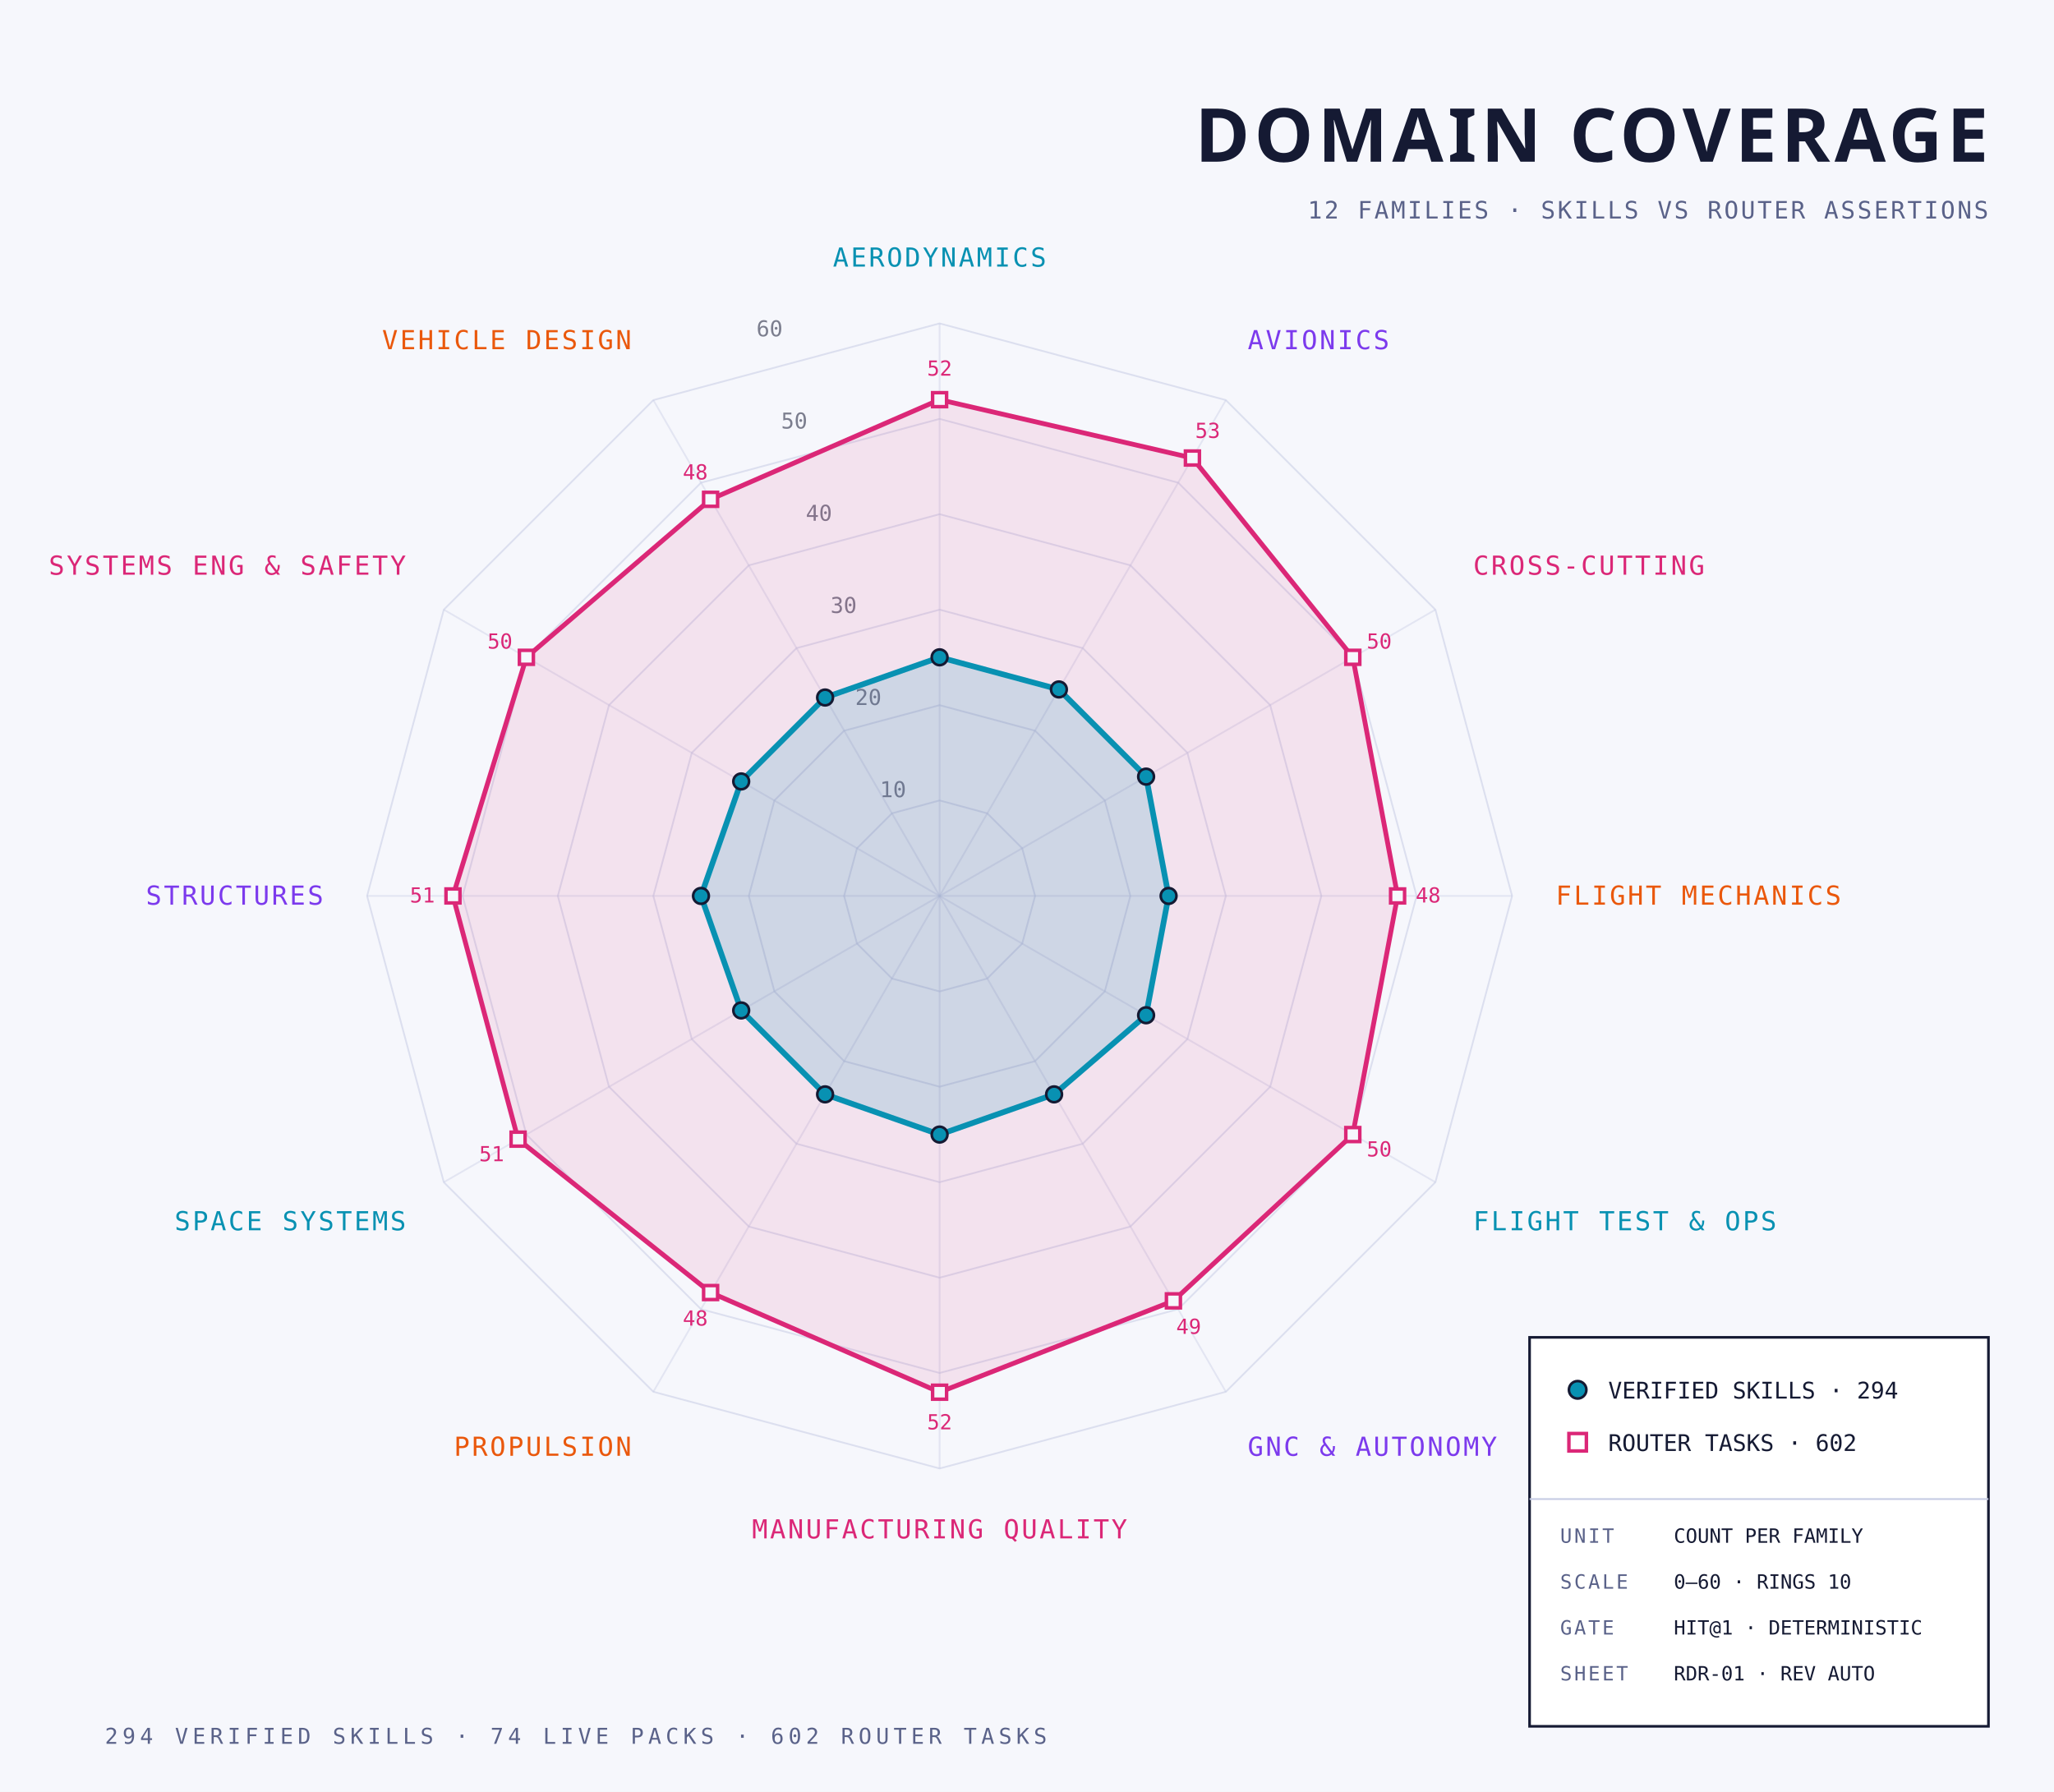
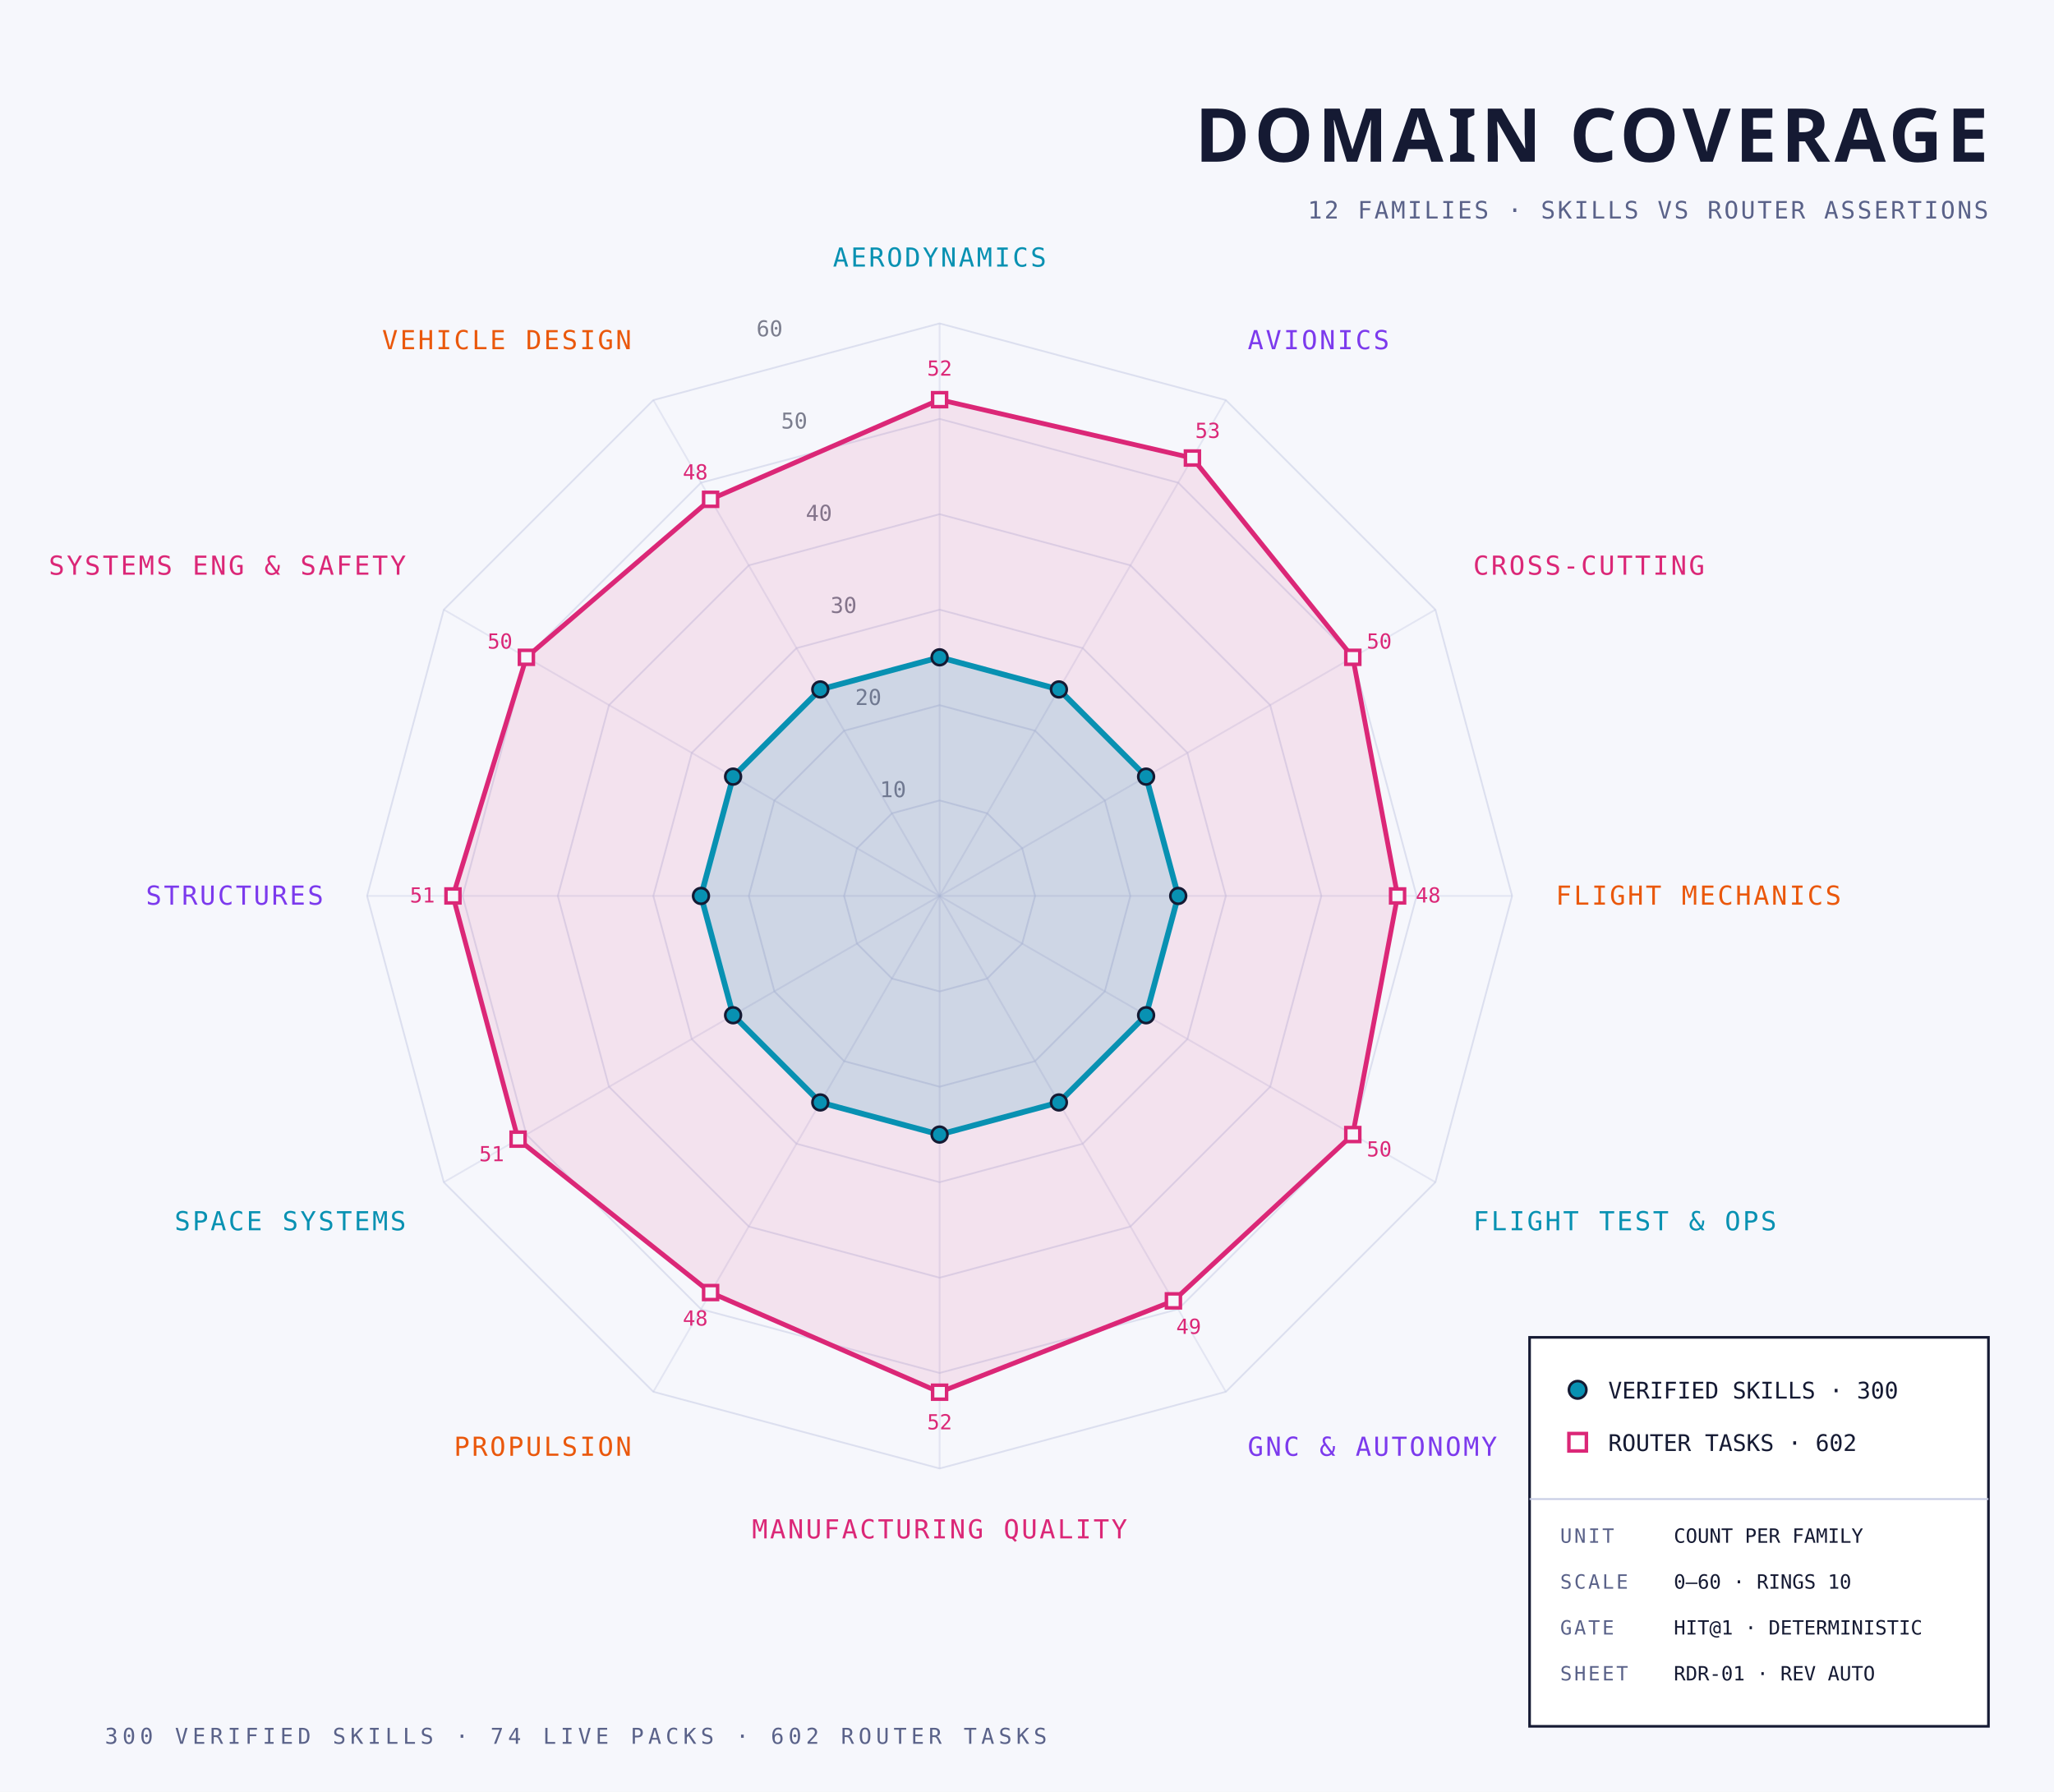
<svg xmlns="http://www.w3.org/2000/svg" width="940" height="820" viewBox="0 0 940 820">
  <style>
    .mono { font-family: "JetBrains Mono", "IBM Plex Mono", "Menlo", monospace; }
    .cond { font-family: "Barlow Condensed", "DIN Condensed", "Arial Narrow", sans-serif; font-weight: 700; text-transform: uppercase; }
    .serif { font-family: "Instrument Serif", Georgia, serif; font-style: italic; }
  </style>
  <rect width="940" height="820" fill="#f6f7fc" />
  <polygon points="430.0,366.3 451.8,372.2 467.8,388.2 473.7,410.0 467.8,431.8 451.8,447.8 430.0,453.7 408.2,447.8 392.2,431.8 386.3,410.0 392.2,388.2 408.2,372.2" fill="none" stroke="#c6cce4" stroke-width="0.8" stroke-opacity="0.55" />
  <polygon points="430.0,322.7 473.7,334.4 505.6,366.3 517.3,410.0 505.6,453.7 473.7,485.6 430.0,497.3 386.3,485.6 354.4,453.7 342.7,410.0 354.4,366.3 386.3,334.4" fill="none" stroke="#c6cce4" stroke-width="0.8" stroke-opacity="0.55" />
  <polygon points="430.0,279.0 495.5,296.6 543.4,344.5 561.0,410.0 543.4,475.5 495.5,523.4 430.0,541.0 364.5,523.4 316.6,475.5 299.0,410.0 316.6,344.5 364.5,296.6" fill="none" stroke="#c6cce4" stroke-width="0.8" stroke-opacity="0.55" />
  <polygon points="430.0,235.3 517.3,258.7 581.3,322.7 604.7,410.0 581.3,497.3 517.3,561.3 430.0,584.7 342.7,561.3 278.7,497.3 255.3,410.0 278.7,322.7 342.7,258.7" fill="none" stroke="#c6cce4" stroke-width="0.8" stroke-opacity="0.55" />
  <polygon points="430.0,191.7 539.2,220.9 619.1,300.8 648.3,410.0 619.1,519.2 539.2,599.1 430.0,628.3 320.8,599.1 240.9,519.2 211.7,410.0 240.9,300.8 320.8,220.9" fill="none" stroke="#c6cce4" stroke-width="0.8" stroke-opacity="0.55" />
  <polygon points="430.0,148.0 561.0,183.1 656.9,279.0 692.0,410.0 656.9,541.0 561.0,636.9 430.0,672.0 299.0,636.9 203.1,541.0 168.0,410.0 203.1,279.0 299.0,183.1" fill="none" stroke="#c6cce4" stroke-width="0.8" stroke-opacity="0.55" />
  <line x1="430" y1="410" x2="430.0" y2="148.0" stroke="#c6cce4" stroke-width="0.8" stroke-opacity="0.4" />
  <line x1="430" y1="410" x2="561.0" y2="183.1" stroke="#c6cce4" stroke-width="0.8" stroke-opacity="0.4" />
  <line x1="430" y1="410" x2="656.9" y2="279.0" stroke="#c6cce4" stroke-width="0.8" stroke-opacity="0.4" />
  <line x1="430" y1="410" x2="692.0" y2="410.0" stroke="#c6cce4" stroke-width="0.8" stroke-opacity="0.4" />
  <line x1="430" y1="410" x2="656.9" y2="541.0" stroke="#c6cce4" stroke-width="0.8" stroke-opacity="0.4" />
  <line x1="430" y1="410" x2="561.0" y2="636.9" stroke="#c6cce4" stroke-width="0.8" stroke-opacity="0.4" />
  <line x1="430" y1="410" x2="430.0" y2="672.0" stroke="#c6cce4" stroke-width="0.8" stroke-opacity="0.4" />
  <line x1="430" y1="410" x2="299.0" y2="636.9" stroke="#c6cce4" stroke-width="0.8" stroke-opacity="0.4" />
  <line x1="430" y1="410" x2="203.1" y2="541.0" stroke="#c6cce4" stroke-width="0.8" stroke-opacity="0.4" />
  <line x1="430" y1="410" x2="168.0" y2="410.0" stroke="#c6cce4" stroke-width="0.8" stroke-opacity="0.4" />
  <line x1="430" y1="410" x2="203.1" y2="279.0" stroke="#c6cce4" stroke-width="0.8" stroke-opacity="0.4" />
  <line x1="430" y1="410" x2="299.0" y2="183.1" stroke="#c6cce4" stroke-width="0.8" stroke-opacity="0.4" />
  <text class="mono" x="414.7" y="364.8" text-anchor="end" font-size="10" fill="#151a33" opacity="0.55">10</text>
  <text class="mono" x="403.4" y="322.6" text-anchor="end" font-size="10" fill="#151a33" opacity="0.55">20</text>
  <text class="mono" x="392.1" y="280.5" text-anchor="end" font-size="10" fill="#151a33" opacity="0.55">30</text>
  <text class="mono" x="380.8" y="238.3" text-anchor="end" font-size="10" fill="#151a33" opacity="0.55">40</text>
  <text class="mono" x="369.5" y="196.1" text-anchor="end" font-size="10" fill="#151a33" opacity="0.55">50</text>
  <text class="mono" x="358.2" y="153.9" text-anchor="end" font-size="10" fill="#151a33" opacity="0.55">60</text>
  <text class="mono" x="430.0" y="122.0" text-anchor="middle" font-size="12" fill="#0891b2" letter-spacing="1">AERODYNAMICS</text>
  <text class="mono" x="571.0" y="159.8" text-anchor="start" font-size="12" fill="#7c3aed" letter-spacing="1">AVIONICS</text>
  <text class="mono" x="674.2" y="263.0" text-anchor="start" font-size="12" fill="#db2777" letter-spacing="1">CROSS-CUTTING</text>
  <text class="mono" x="712.0" y="414.0" text-anchor="start" font-size="12" fill="#ea580c" letter-spacing="1">FLIGHT MECHANICS</text>
  <text class="mono" x="674.2" y="563.0" text-anchor="start" font-size="12" fill="#0891b2" letter-spacing="1">FLIGHT TEST &amp; OPS</text>
  <text class="mono" x="571.0" y="666.2" text-anchor="start" font-size="12" fill="#7c3aed" letter-spacing="1">GNC &amp; AUTONOMY</text>
  <text class="mono" x="430.0" y="704.0" text-anchor="middle" font-size="12" fill="#db2777" letter-spacing="1">MANUFACTURING QUALITY</text>
  <text class="mono" x="289.0" y="666.2" text-anchor="end" font-size="12" fill="#ea580c" letter-spacing="1">PROPULSION</text>
  <text class="mono" x="185.8" y="563.0" text-anchor="end" font-size="12" fill="#0891b2" letter-spacing="1">SPACE SYSTEMS</text>
  <text class="mono" x="148.0" y="414.0" text-anchor="end" font-size="12" fill="#7c3aed" letter-spacing="1">STRUCTURES</text>
  <text class="mono" x="185.8" y="263.0" text-anchor="end" font-size="12" fill="#db2777" letter-spacing="1">SYSTEMS ENG &amp; SAFETY</text>
  <text class="mono" x="289.0" y="159.8" text-anchor="end" font-size="12" fill="#ea580c" letter-spacing="1">VEHICLE DESIGN</text>
  <polygon points="430.0,182.9 545.7,209.6 619.1,300.8 639.6,410.0 619.1,519.2 537.0,595.3 430.0,637.1 325.2,591.5 237.1,521.4 207.3,410.0 240.9,300.8 325.2,228.5" fill="#db2777" fill-opacity="0.10" stroke="#db2777" stroke-width="2.2" />
  <rect x="426.8" y="179.7" width="6.4" height="6.4" fill="#f6f7fc" stroke="#db2777" stroke-width="1.6" />
  <rect x="542.5" y="206.4" width="6.4" height="6.4" fill="#f6f7fc" stroke="#db2777" stroke-width="1.6" />
  <rect x="615.9" y="297.6" width="6.4" height="6.4" fill="#f6f7fc" stroke="#db2777" stroke-width="1.6" />
  <rect x="636.4" y="406.8" width="6.4" height="6.4" fill="#f6f7fc" stroke="#db2777" stroke-width="1.6" />
  <rect x="615.9" y="516.0" width="6.4" height="6.4" fill="#f6f7fc" stroke="#db2777" stroke-width="1.6" />
  <rect x="533.8" y="592.1" width="6.4" height="6.4" fill="#f6f7fc" stroke="#db2777" stroke-width="1.6" />
  <rect x="426.8" y="633.9" width="6.4" height="6.4" fill="#f6f7fc" stroke="#db2777" stroke-width="1.6" />
  <rect x="322.0" y="588.3" width="6.4" height="6.4" fill="#f6f7fc" stroke="#db2777" stroke-width="1.6" />
  <rect x="233.9" y="518.1" width="6.4" height="6.4" fill="#f6f7fc" stroke="#db2777" stroke-width="1.6" />
  <rect x="204.1" y="406.8" width="6.4" height="6.4" fill="#f6f7fc" stroke="#db2777" stroke-width="1.6" />
  <rect x="237.7" y="297.6" width="6.4" height="6.4" fill="#f6f7fc" stroke="#db2777" stroke-width="1.6" />
  <rect x="322.0" y="225.3" width="6.4" height="6.4" fill="#f6f7fc" stroke="#db2777" stroke-width="1.6" />
-   <polygon points="430.0,300.8 484.6,315.5 524.5,355.4 534.8,410.0 524.5,464.6 482.4,500.8 430.0,519.2 377.6,500.8 339.2,462.4 320.8,410.0 339.2,357.6 377.6,319.2" fill="#0891b2" fill-opacity="0.16" stroke="#0891b2" stroke-width="2.6" />
+   <polygon points="430.0,300.8 484.6,315.5 524.5,355.4 539.2,410.0 524.5,464.6 484.6,504.5 430.0,519.2 375.4,504.5 335.5,464.6 320.8,410.0 335.5,355.4 375.4,315.5" fill="#0891b2" fill-opacity="0.16" stroke="#0891b2" stroke-width="2.6" />
  <circle cx="430.0" cy="300.8" r="3.6" fill="#0891b2" stroke="#151a33" stroke-width="1.2" />
  <circle cx="484.6" cy="315.5" r="3.6" fill="#0891b2" stroke="#151a33" stroke-width="1.2" />
  <circle cx="524.5" cy="355.4" r="3.6" fill="#0891b2" stroke="#151a33" stroke-width="1.2" />
-   <circle cx="534.8" cy="410.0" r="3.6" fill="#0891b2" stroke="#151a33" stroke-width="1.2" />
+   <circle cx="539.2" cy="410.0" r="3.6" fill="#0891b2" stroke="#151a33" stroke-width="1.2" />
  <circle cx="524.5" cy="464.6" r="3.6" fill="#0891b2" stroke="#151a33" stroke-width="1.2" />
-   <circle cx="482.4" cy="500.8" r="3.6" fill="#0891b2" stroke="#151a33" stroke-width="1.2" />
+   <circle cx="484.6" cy="504.5" r="3.6" fill="#0891b2" stroke="#151a33" stroke-width="1.2" />
  <circle cx="430.0" cy="519.2" r="3.6" fill="#0891b2" stroke="#151a33" stroke-width="1.2" />
-   <circle cx="377.6" cy="500.8" r="3.6" fill="#0891b2" stroke="#151a33" stroke-width="1.2" />
-   <circle cx="339.2" cy="462.4" r="3.6" fill="#0891b2" stroke="#151a33" stroke-width="1.2" />
+   <circle cx="375.4" cy="504.5" r="3.6" fill="#0891b2" stroke="#151a33" stroke-width="1.2" />
+   <circle cx="335.5" cy="464.6" r="3.6" fill="#0891b2" stroke="#151a33" stroke-width="1.2" />
  <circle cx="320.8" cy="410.0" r="3.6" fill="#0891b2" stroke="#151a33" stroke-width="1.2" />
-   <circle cx="339.2" cy="357.6" r="3.6" fill="#0891b2" stroke="#151a33" stroke-width="1.2" />
-   <circle cx="377.6" cy="319.2" r="3.6" fill="#0891b2" stroke="#151a33" stroke-width="1.2" />
+   <circle cx="335.5" cy="355.4" r="3.6" fill="#0891b2" stroke="#151a33" stroke-width="1.2" />
+   <circle cx="375.4" cy="315.5" r="3.6" fill="#0891b2" stroke="#151a33" stroke-width="1.2" />
  <text class="mono" x="430.0" y="171.9" text-anchor="middle" font-size="9.5" fill="#db2777">52</text>
  <text class="mono" x="552.7" y="200.4" text-anchor="middle" font-size="9.5" fill="#db2777">53</text>
  <text class="mono" x="631.2" y="296.8" text-anchor="middle" font-size="9.5" fill="#db2777">50</text>
  <text class="mono" x="653.6" y="413.0" text-anchor="middle" font-size="9.5" fill="#db2777">48</text>
  <text class="mono" x="631.2" y="529.2" text-anchor="middle" font-size="9.5" fill="#db2777">50</text>
  <text class="mono" x="544.0" y="610.4" text-anchor="middle" font-size="9.5" fill="#db2777">49</text>
  <text class="mono" x="430.0" y="654.1" text-anchor="middle" font-size="9.5" fill="#db2777">52</text>
  <text class="mono" x="318.2" y="606.6" text-anchor="middle" font-size="9.5" fill="#db2777">48</text>
  <text class="mono" x="225.0" y="531.4" text-anchor="middle" font-size="9.5" fill="#db2777">51</text>
  <text class="mono" x="193.3" y="413.0" text-anchor="middle" font-size="9.5" fill="#db2777">51</text>
  <text class="mono" x="228.8" y="296.8" text-anchor="middle" font-size="9.5" fill="#db2777">50</text>
  <text class="mono" x="318.2" y="219.4" text-anchor="middle" font-size="9.5" fill="#db2777">48</text>
  <text class="cond" x="910.0" y="74.0" text-anchor="end" font-size="34" fill="#151a33" letter-spacing="2">DOMAIN COVERAGE</text>
  <text class="mono" x="910.0" y="100.0" text-anchor="end" font-size="11" fill="#5a6289" letter-spacing="1">12 FAMILIES · SKILLS VS ROUTER ASSERTIONS</text>
  <rect x="700" y="612" width="210" height="178" fill="#ffffff" stroke="#151a33" stroke-width="1.2" />
  <line x1="700" y1="686" x2="910" y2="686" stroke="#c6cce4" stroke-width="0.8" />
  <circle cx="722" cy="636" r="4" fill="#0891b2" stroke="#151a33" stroke-width="1.2" />
-   <text class="mono" x="736.0" y="640.0" text-anchor="start" font-size="10.5" fill="#151a33">VERIFIED SKILLS · 294</text>
+   <text class="mono" x="736.0" y="640.0" text-anchor="start" font-size="10.5" fill="#151a33">VERIFIED SKILLS · 300</text>
  <rect x="718" y="656" width="8" height="8" fill="none" stroke="#db2777" stroke-width="1.6" />
  <text class="mono" x="736.0" y="664.0" text-anchor="start" font-size="10.5" fill="#151a33">ROUTER TASKS · 602</text>
  <text class="mono" x="714.0" y="706.0" text-anchor="start" font-size="9" fill="#5a6289" letter-spacing="1">UNIT</text>
  <text class="mono" x="766.0" y="706.0" text-anchor="start" font-size="9" fill="#151a33">COUNT PER FAMILY</text>
  <text class="mono" x="714.0" y="727.0" text-anchor="start" font-size="9" fill="#5a6289" letter-spacing="1">SCALE</text>
  <text class="mono" x="766.0" y="727.0" text-anchor="start" font-size="9" fill="#151a33">0–60 · RINGS 10</text>
  <text class="mono" x="714.0" y="748.0" text-anchor="start" font-size="9" fill="#5a6289" letter-spacing="1">GATE</text>
  <text class="mono" x="766.0" y="748.0" text-anchor="start" font-size="9" fill="#151a33">HIT@1 · DETERMINISTIC</text>
  <text class="mono" x="714.0" y="769.0" text-anchor="start" font-size="9" fill="#5a6289" letter-spacing="1">SHEET</text>
  <text class="mono" x="766.0" y="769.0" text-anchor="start" font-size="9" fill="#151a33">RDR-01 · REV AUTO</text>
-   <text class="mono" x="48.0" y="798.0" text-anchor="start" font-size="10" fill="#5a6289" letter-spacing="2">294 VERIFIED SKILLS · 74 LIVE PACKS · 602 ROUTER TASKS</text>
+   <text class="mono" x="48.0" y="798.0" text-anchor="start" font-size="10" fill="#5a6289" letter-spacing="2">300 VERIFIED SKILLS · 74 LIVE PACKS · 602 ROUTER TASKS</text>
</svg>
